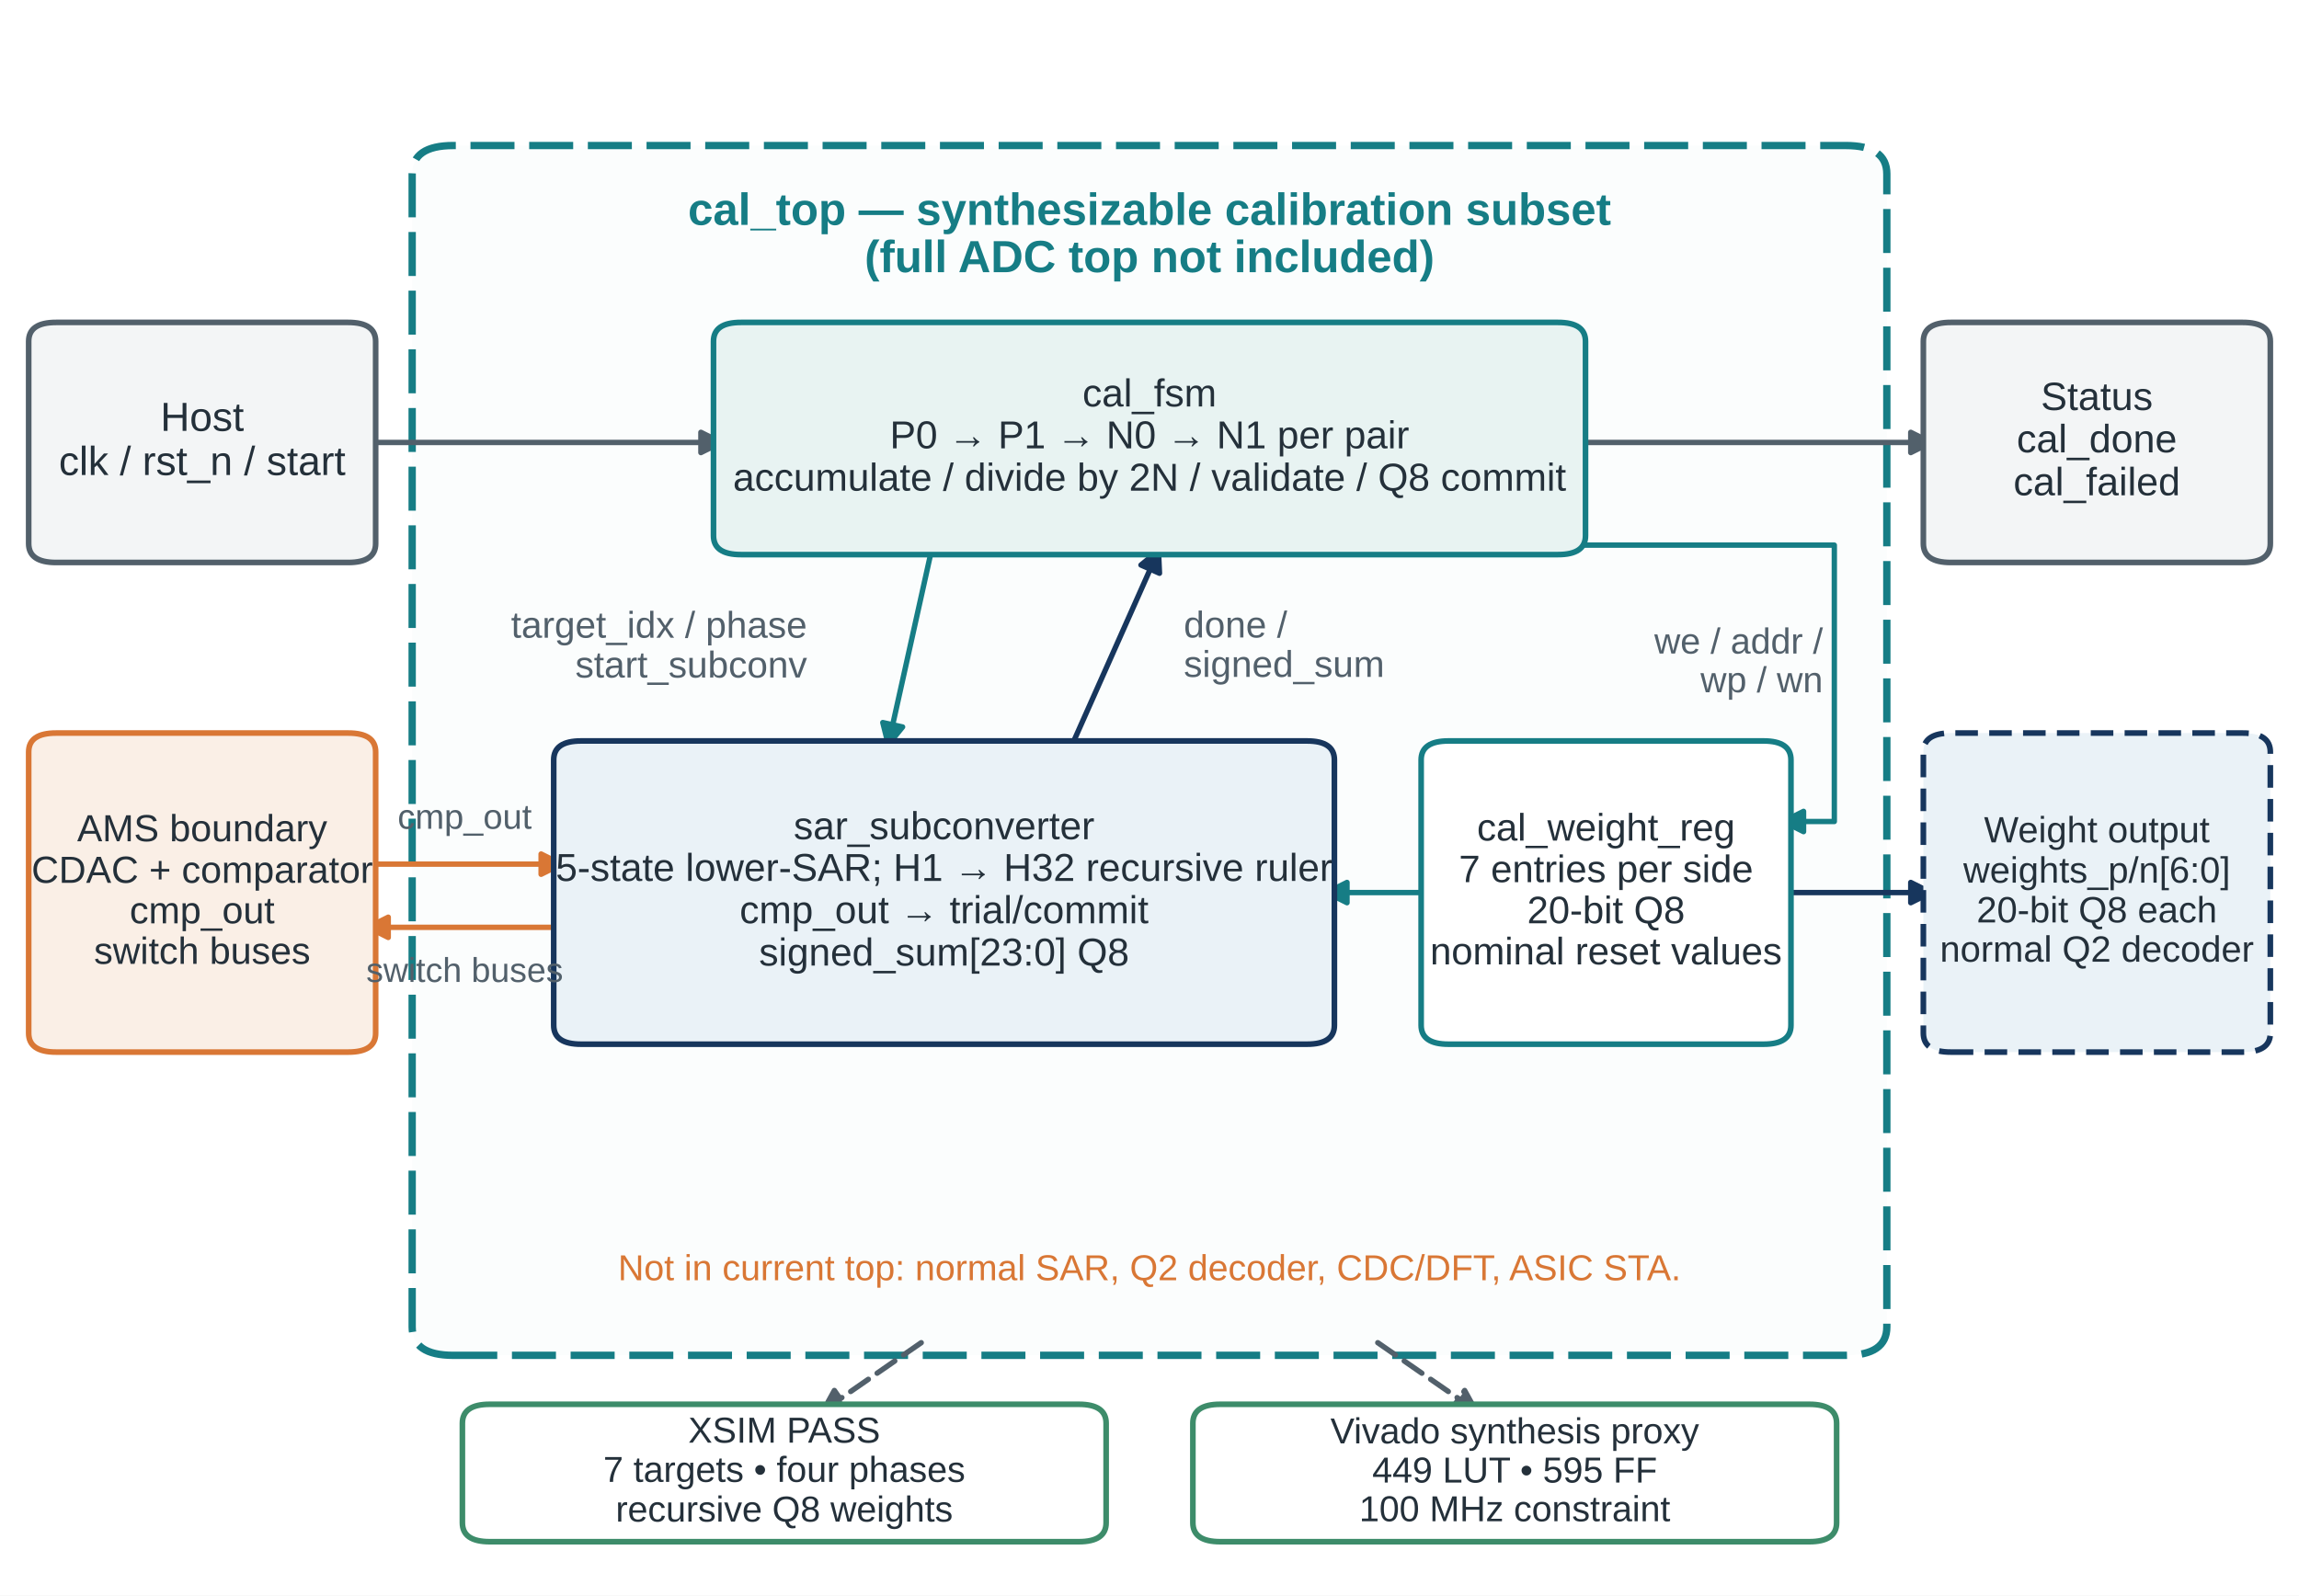
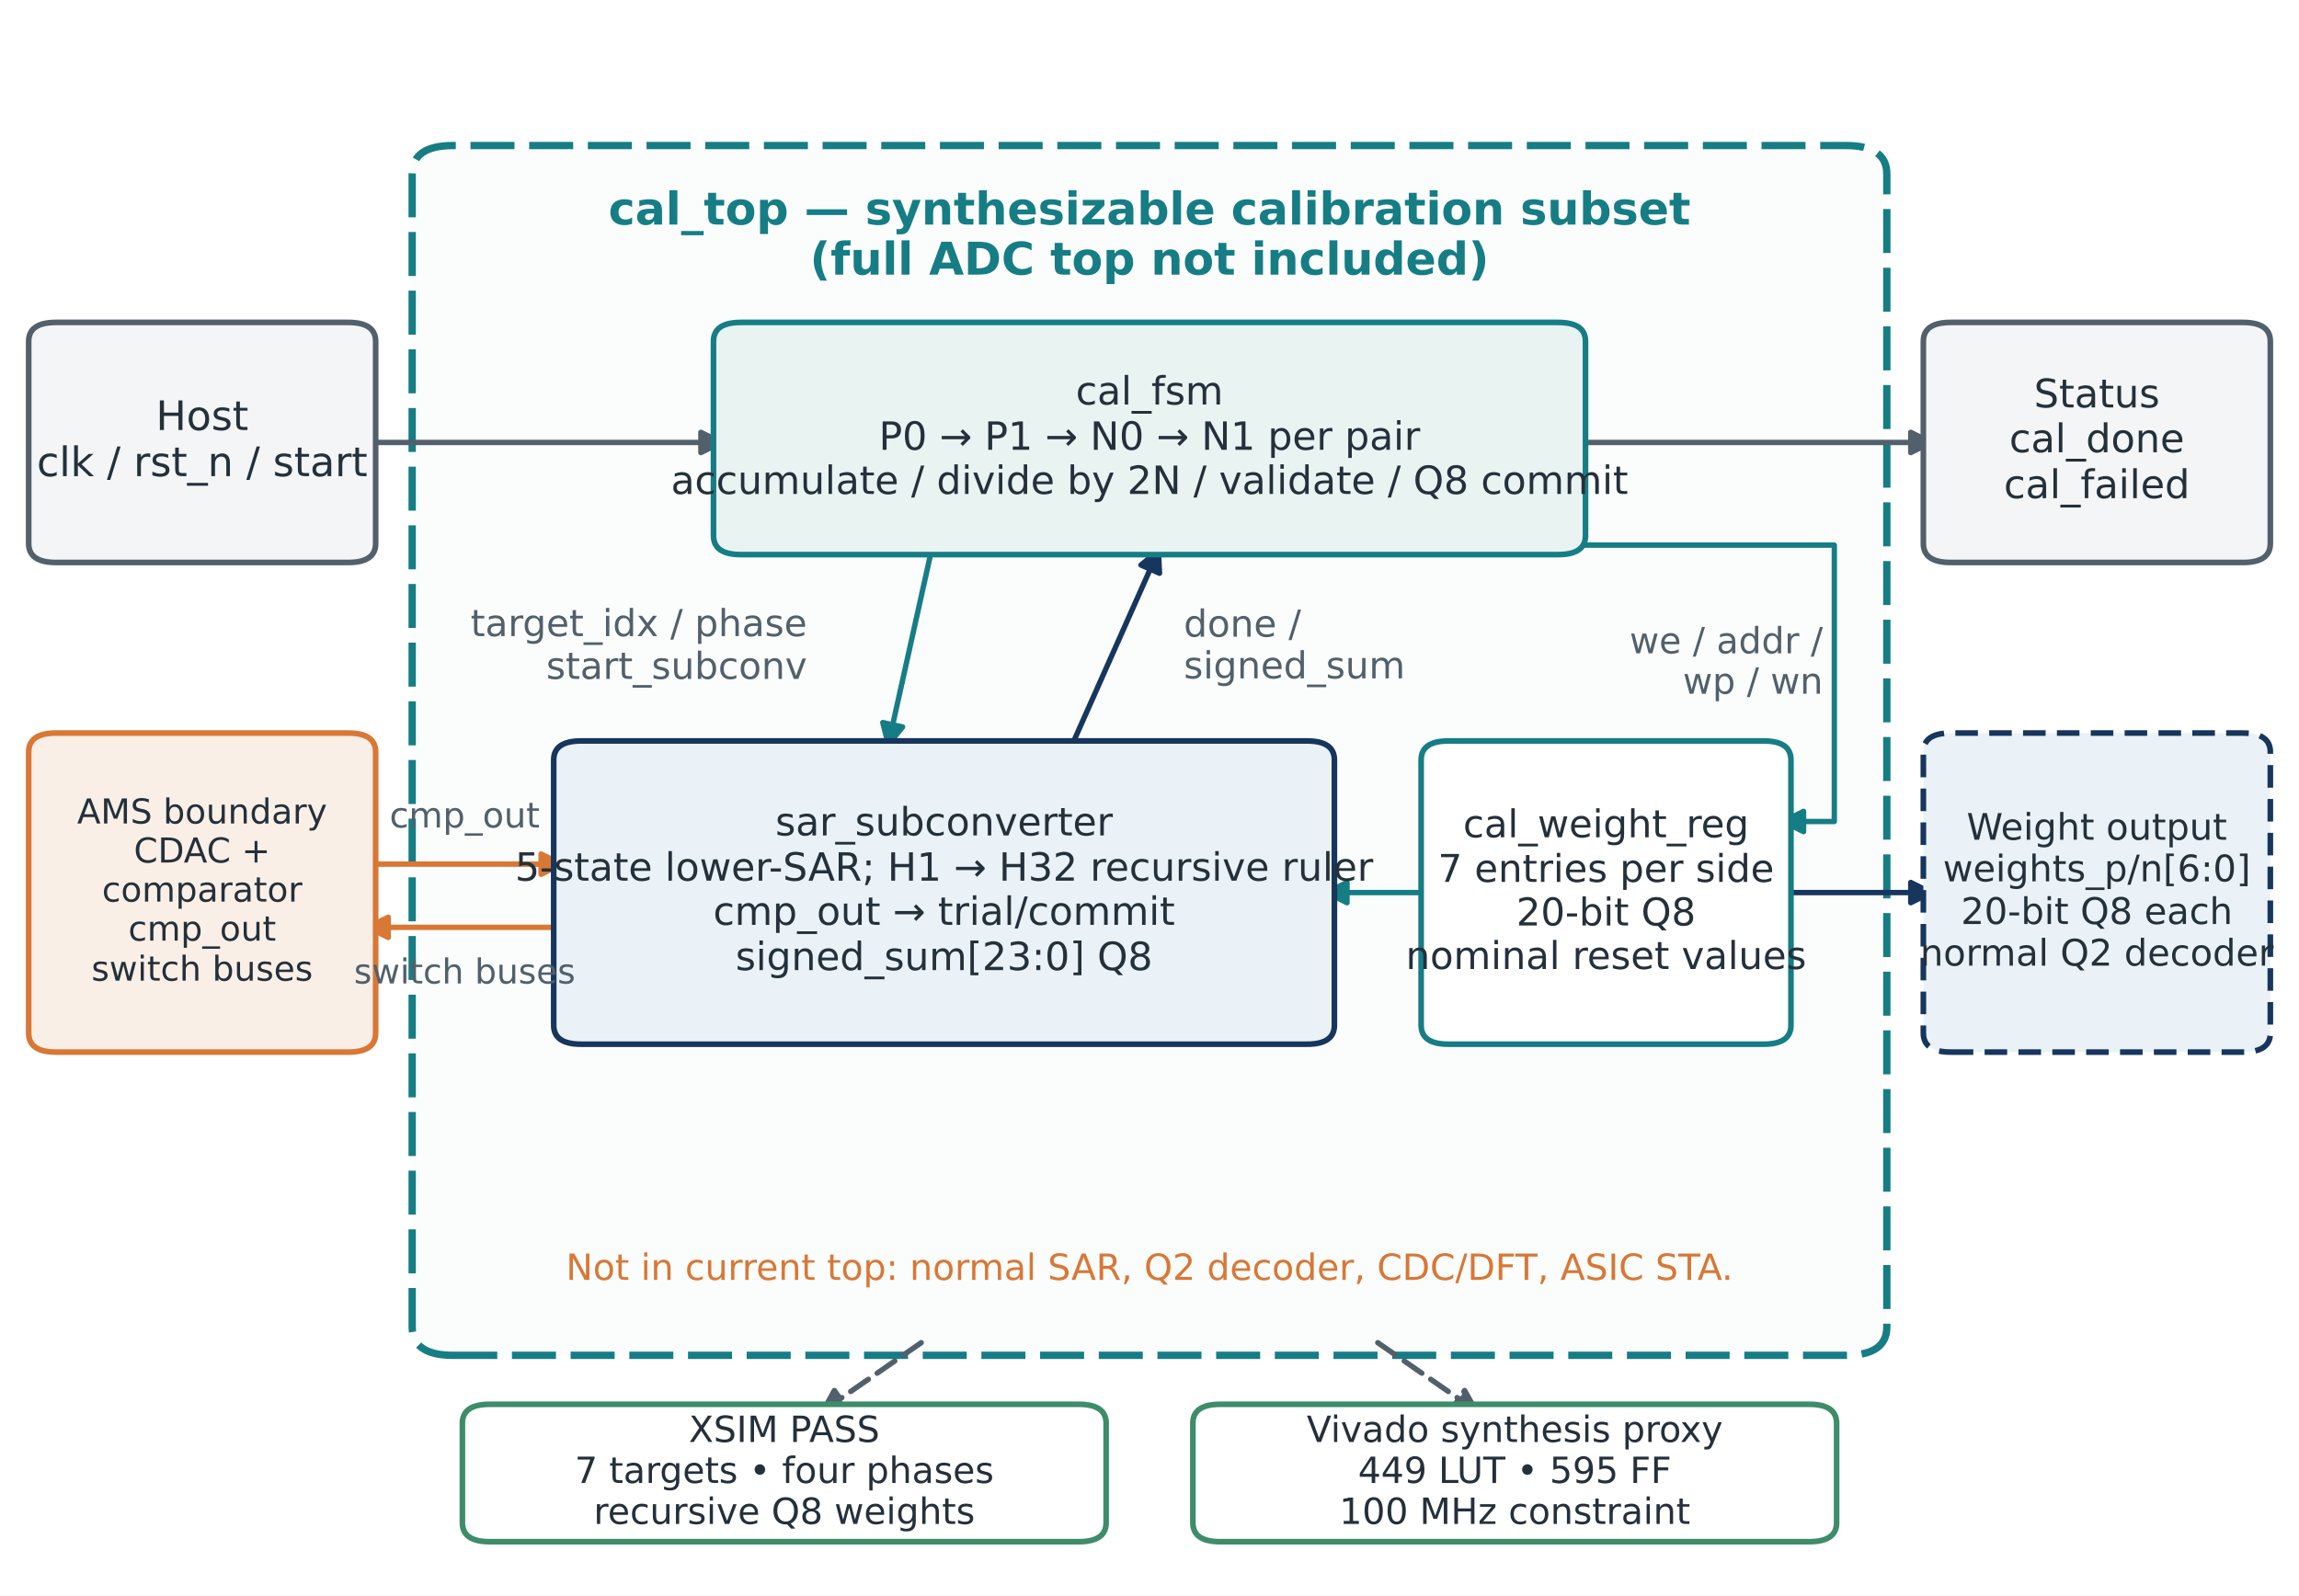
<svg xmlns="http://www.w3.org/2000/svg" width="407.43pt" height="282.852pt" viewBox="0 0 407.43 282.852" version="1.1">
  <defs>
    <style type="text/css">*{stroke-linejoin: round; stroke-linecap: butt}</style>
  </defs>
  <g id="figure_1">
    <g id="patch_1">
      <path d="M 0 282.852 L 407.43 282.852 L 407.43 0 L 0 0 z " style="fill: #ffffff" />
    </g>
    <g id="axes_1">
      <g id="patch_2">
        <path d="M 80.327 240.256 L 327.103 240.256 Q 334.385 240.256 334.385 235.217 L 334.385 30.837 Q 334.385 25.798 327.103 25.798 L 80.327 25.798 Q 73.045 25.798 73.045 30.837 L 73.045 235.217 Q 73.045 240.256 80.327 240.256 z " clip-path="url(#p7f616a0c3a)" style="fill: #fbfdfd; stroke-dasharray: 7.8,2.6; stroke-dashoffset: 0; stroke: #167d85; stroke-width: 1.3; stroke-linejoin: miter" />
      </g>
      <g id="patch_3">
        <path d="M 64.145 78.432 Q 96.509 78.432 127.811 78.432 " clip-path="url(#p7f616a0c3a)" style="fill: none; stroke: #52606b; stroke-width: 0.95; stroke-linecap: round" />
        <path d="M 124.211 76.632 L 127.811 78.432 L 124.211 80.232 z " clip-path="url(#p7f616a0c3a)" style="fill: #52606b; stroke: #52606b; stroke-width: 0.95; stroke-linecap: round" />
      </g>
      <g id="patch_4">
        <path d="M 278.557 78.432 Q 310.921 78.432 342.223 78.432 " clip-path="url(#p7f616a0c3a)" style="fill: none; stroke: #52606b; stroke-width: 0.95; stroke-linecap: round" />
        <path d="M 338.623 76.632 L 342.223 78.432 L 338.623 80.232 z " clip-path="url(#p7f616a0c3a)" style="fill: #52606b; stroke: #52606b; stroke-width: 0.95; stroke-linecap: round" />
      </g>
      <g id="patch_5">
        <path d="M 165.283 96.63 Q 161.237 114.829 157.422 131.99 " clip-path="url(#p7f616a0c3a)" style="fill: none; stroke: #167d85; stroke-width: 0.95; stroke-linecap: round" />
        <path d="M 159.961 128.866 L 157.422 131.99 L 156.446 128.085 z " clip-path="url(#p7f616a0c3a)" style="fill: #167d85; stroke: #167d85; stroke-width: 0.95; stroke-linecap: round" />
      </g>
      <g id="patch_6">
        <path d="M 189.556 133.027 Q 197.647 114.829 205.306 97.601 " clip-path="url(#p7f616a0c3a)" style="fill: none; stroke: #17365d; stroke-width: 0.95; stroke-linecap: round" />
        <path d="M 202.199 100.159 L 205.306 97.601 L 205.488 101.622 z " clip-path="url(#p7f616a0c3a)" style="fill: #17365d; stroke: #17365d; stroke-width: 0.95; stroke-linecap: round" />
      </g>
      <g id="patch_7">
        <path d="M 254.284 158.224 Q 244.17 158.224 235.118 158.224 " clip-path="url(#p7f616a0c3a)" style="fill: none; stroke: #167d85; stroke-width: 0.95; stroke-linecap: round" />
        <path d="M 238.718 160.024 L 235.118 158.224 L 238.718 156.424 z " clip-path="url(#p7f616a0c3a)" style="fill: #167d85; stroke: #167d85; stroke-width: 0.95; stroke-linecap: round" />
      </g>
      <g id="line2d_1">
        <path d="M 256.307 96.63 L 325.08 96.63 L 325.08 145.626 L 314.966 145.626 " clip-path="url(#p7f616a0c3a)" style="fill: none; stroke: #167d85; stroke-width: 0.95; stroke-linecap: square" />
      </g>
      <g id="patch_8">
        <path d="M 319.821 145.626 Q 317.394 145.626 316.028 145.626 " clip-path="url(#p7f616a0c3a)" style="fill: none; stroke: #167d85; stroke-width: 0.95; stroke-linecap: round" />
        <path d="M 319.628 147.426 L 316.028 145.626 L 319.628 143.826 z " clip-path="url(#p7f616a0c3a)" style="fill: #167d85; stroke: #167d85; stroke-width: 0.95; stroke-linecap: round" />
      </g>
      <g id="patch_9">
        <path d="M 64.145 153.185 Q 82.35 153.185 99.493 153.185 " clip-path="url(#p7f616a0c3a)" style="fill: none; stroke: #d97735; stroke-width: 0.95; stroke-linecap: round" />
        <path d="M 95.893 151.385 L 99.493 153.185 L 95.893 154.985 z " clip-path="url(#p7f616a0c3a)" style="fill: #d97735; stroke: #d97735; stroke-width: 0.95; stroke-linecap: round" />
      </g>
      <g id="patch_10">
        <path d="M 100.555 164.384 Q 82.35 164.384 65.207 164.384 " clip-path="url(#p7f616a0c3a)" style="fill: none; stroke: #d97735; stroke-width: 0.95; stroke-linecap: round" />
        <path d="M 68.807 166.184 L 65.207 164.384 L 68.807 162.584 z " clip-path="url(#p7f616a0c3a)" style="fill: #d97735; stroke: #d97735; stroke-width: 0.95; stroke-linecap: round" />
      </g>
      <g id="patch_11">
        <path d="M 314.966 158.224 Q 329.125 158.224 342.223 158.224 " clip-path="url(#p7f616a0c3a)" style="fill: none; stroke: #17365d; stroke-width: 0.95; stroke-linecap: round" />
        <path d="M 338.623 156.424 L 342.223 158.224 L 338.623 160.024 z " clip-path="url(#p7f616a0c3a)" style="fill: #17365d; stroke: #17365d; stroke-width: 0.95; stroke-linecap: round" />
      </g>
      <g id="patch_12">
        <path d="M 163.26 238.016 Q 154.158 244.316 145.929 250.011 " clip-path="url(#p7f616a0c3a)" style="fill: none; stroke-dasharray: 3.8,1.9; stroke-dashoffset: 0; stroke: #52606b; stroke-width: 0.95; stroke-linecap: round" />
        <path d="M 149.913 249.442 L 145.929 250.011 L 147.865 246.482 z " clip-path="url(#p7f616a0c3a)" style="fill: #52606b; stroke-dasharray: 3.8,1.9; stroke-dashoffset: 0; stroke: #52606b; stroke-width: 0.95; stroke-linecap: round" />
      </g>
      <g id="patch_13">
        <path d="M 244.17 238.016 Q 253.272 244.316 261.501 250.011 " clip-path="url(#p7f616a0c3a)" style="fill: none; stroke-dasharray: 3.8,1.9; stroke-dashoffset: 0; stroke: #52606b; stroke-width: 0.95; stroke-linecap: round" />
        <path d="M 259.565 246.482 L 261.501 250.011 L 257.517 249.442 z " clip-path="url(#p7f616a0c3a)" style="fill: #52606b; stroke-dasharray: 3.8,1.9; stroke-dashoffset: 0; stroke: #52606b; stroke-width: 0.95; stroke-linecap: round" />
      </g>
      <g id="text_1">
-         <text style="font-weight: 700; font-size: 8px; font-family: 'Arial', 'Noto Sans SC', 'Microsoft YaHei', 'DejaVu Sans', sans-serif; fill: #167d85" transform="translate(121.9213 39.86666)">cal_top — synthesizable calibration subset</text>
-         <text style="font-weight: 700; font-size: 8px; font-family: 'Arial', 'Noto Sans SC', 'Microsoft YaHei', 'DejaVu Sans', sans-serif; fill: #167d85" transform="translate(153.2125 48.24772)">(full ADC top not included)</text>
+         <text style="font-weight: 700; font-size: 8px; font-family: 'DejaVu Sans', sans-serif; fill: #167d85" transform="translate(107.8213 39.80503)">cal_top — synthesizable calibration subset</text>
+         <text style="font-weight: 700; font-size: 8px; font-family: 'DejaVu Sans', sans-serif; fill: #167d85" transform="translate(143.5281 48.68185)">(full ADC top not included)</text>
      </g>
      <g id="patch_14">
        <path d="M 131.301 98.31 L 276.129 98.31 Q 280.984 98.31 280.984 94.951 L 280.984 60.514 Q 280.984 57.154 276.129 57.154 L 131.301 57.154 Q 126.446 57.154 126.446 60.514 L 126.446 94.951 Q 126.446 98.31 131.301 98.31 z " clip-path="url(#p7f616a0c3a)" style="fill: #e8f3f2; stroke: #167d85; stroke-linejoin: miter" />
      </g>
      <g id="patch_15">
        <path d="M 102.982 185.102 L 231.629 185.102 Q 236.484 185.102 236.484 181.742 L 236.484 134.707 Q 236.484 131.347 231.629 131.347 L 102.982 131.347 Q 98.127 131.347 98.127 134.707 L 98.127 181.742 Q 98.127 185.102 102.982 185.102 z " clip-path="url(#p7f616a0c3a)" style="fill: #eaf2f7; stroke: #17365d; stroke-linejoin: miter" />
      </g>
      <g id="patch_16">
        <path d="M 256.711 185.102 L 312.539 185.102 Q 317.394 185.102 317.394 181.742 L 317.394 134.707 Q 317.394 131.347 312.539 131.347 L 256.711 131.347 Q 251.856 131.347 251.856 134.707 L 251.856 181.742 Q 251.856 185.102 256.711 185.102 z " clip-path="url(#p7f616a0c3a)" style="fill: #ffffff; stroke: #167d85; stroke-linejoin: miter" />
      </g>
      <g id="patch_17">
        <path d="M 9.936 99.71 L 61.718 99.71 Q 66.573 99.71 66.573 96.351 L 66.573 60.514 Q 66.573 57.154 61.718 57.154 L 9.936 57.154 Q 5.081 57.154 5.081 60.514 L 5.081 96.351 Q 5.081 99.71 9.936 99.71 z " clip-path="url(#p7f616a0c3a)" style="fill: #f3f5f6; stroke: #52606b; stroke-linejoin: miter" />
      </g>
      <g id="patch_18">
        <path d="M 9.936 186.501 L 61.718 186.501 Q 66.573 186.501 66.573 183.142 L 66.573 133.307 Q 66.573 129.947 61.718 129.947 L 9.936 129.947 Q 5.081 129.947 5.081 133.307 L 5.081 183.142 Q 5.081 186.501 9.936 186.501 z " clip-path="url(#p7f616a0c3a)" style="fill: #faefe6; stroke: #d97735; stroke-linejoin: miter" />
      </g>
      <g id="patch_19">
        <path d="M 345.712 99.71 L 397.494 99.71 Q 402.349 99.71 402.349 96.351 L 402.349 60.514 Q 402.349 57.154 397.494 57.154 L 345.712 57.154 Q 340.857 57.154 340.857 60.514 L 340.857 96.351 Q 340.857 99.71 345.712 99.71 z " clip-path="url(#p7f616a0c3a)" style="fill: #f3f5f6; stroke: #52606b; stroke-linejoin: miter" />
      </g>
      <g id="patch_20">
        <path d="M 345.712 186.501 L 397.494 186.501 Q 402.349 186.501 402.349 183.142 L 402.349 133.307 Q 402.349 129.947 397.494 129.947 L 345.712 129.947 Q 340.857 129.947 340.857 133.307 L 340.857 183.142 Q 340.857 186.501 345.712 186.501 z " clip-path="url(#p7f616a0c3a)" style="fill: #eaf2f7; stroke-dasharray: 4,2; stroke-dashoffset: 0; stroke: #17365d; stroke-linejoin: miter" />
      </g>
      <g id="text_2">
-         <text style="font-size: 6.6px; font-family: 'Arial', 'Noto Sans SC', 'Microsoft YaHei', 'DejaVu Sans', sans-serif; fill: #52606b" transform="translate(90.56869 113.046)">target_idx / phase</text>
-         <text style="font-size: 6.6px; font-family: 'Arial', 'Noto Sans SC', 'Microsoft YaHei', 'DejaVu Sans', sans-serif; fill: #52606b" transform="translate(101.9465 120.1041)">start_subconv</text>
+         <text style="font-size: 6.6px; font-family: 'DejaVu Sans', sans-serif; fill: #52606b" transform="translate(83.39944 112.771)">target_idx / phase</text>
+         <text style="font-size: 6.6px; font-family: 'DejaVu Sans', sans-serif; fill: #52606b" transform="translate(96.79434 120.3451)">start_subconv</text>
      </g>
      <g id="text_3">
-         <text style="font-size: 6.6px; font-family: 'Arial', 'Noto Sans SC', 'Microsoft YaHei', 'DejaVu Sans', sans-serif; fill: #52606b" transform="translate(209.7833 113.0058)">done /</text>
-         <text style="font-size: 6.6px; font-family: 'Arial', 'Noto Sans SC', 'Microsoft YaHei', 'DejaVu Sans', sans-serif; fill: #52606b" transform="translate(209.7833 119.9866)">signed_sum</text>
+         <text style="font-size: 6.6px; font-family: 'DejaVu Sans', sans-serif; fill: #52606b" transform="translate(209.7833 112.8628)">done /</text>
+         <text style="font-size: 6.6px; font-family: 'DejaVu Sans', sans-serif; fill: #52606b" transform="translate(209.7833 120.2533)">signed_sum</text>
      </g>
      <g id="text_4">
-         <text style="font-size: 6.4px; font-family: 'Arial', 'Noto Sans SC', 'Microsoft YaHei', 'DejaVu Sans', sans-serif; fill: #52606b" transform="translate(293.1782 115.8515)">we / addr /</text>
-         <text style="font-size: 6.4px; font-family: 'Arial', 'Noto Sans SC', 'Microsoft YaHei', 'DejaVu Sans', sans-serif; fill: #52606b" transform="translate(301.3612 122.7143)">wp / wn</text>
+         <text style="font-size: 6.4px; font-family: 'DejaVu Sans', sans-serif; fill: #52606b" transform="translate(288.7923 115.8111)">we / addr /</text>
+         <text style="font-size: 6.4px; font-family: 'DejaVu Sans', sans-serif; fill: #52606b" transform="translate(298.2462 122.9777)">wp / wn</text>
      </g>
      <g id="text_5">
-         <text style="font-size: 6.2px; font-family: 'Arial', 'Noto Sans SC', 'Microsoft YaHei', 'DejaVu Sans', sans-serif; text-anchor: middle; fill: #52606b" x="82.35" y="146.913" transform="rotate(-0 82.35 146.9131)">cmp_out</text>
+         <text style="font-size: 6.2px; font-family: 'DejaVu Sans', sans-serif; text-anchor: middle; fill: #52606b" x="82.35" y="146.683" transform="rotate(-0 82.35 146.6835)">cmp_out</text>
      </g>
      <g id="text_6">
-         <text style="font-size: 6.1px; font-family: 'Arial', 'Noto Sans SC', 'Microsoft YaHei', 'DejaVu Sans', sans-serif; text-anchor: middle; fill: #52606b" x="82.35" y="174.069" transform="rotate(-0 82.35 174.0694)">switch buses</text>
+         <text style="font-size: 6.1px; font-family: 'DejaVu Sans', sans-serif; text-anchor: middle; fill: #52606b" x="82.35" y="174.338" transform="rotate(-0 82.35 174.3382)">switch buses</text>
      </g>
      <g id="patch_21">
        <path d="M 86.8 273.293 L 191.174 273.293 Q 196.029 273.293 196.029 269.933 L 196.029 252.295 Q 196.029 248.935 191.174 248.935 L 86.8 248.935 Q 81.945 248.935 81.945 252.295 L 81.945 269.933 Q 81.945 273.293 86.8 273.293 z " clip-path="url(#p7f616a0c3a)" style="fill: #ffffff; stroke: #3d8c6a; stroke-linejoin: miter" />
      </g>
      <g id="patch_22">
        <path d="M 216.256 273.293 L 320.63 273.293 Q 325.485 273.293 325.485 269.933 L 325.485 252.295 Q 325.485 248.935 320.63 248.935 L 216.256 248.935 Q 211.401 248.935 211.401 252.295 L 211.401 269.933 Q 211.401 273.293 216.256 273.293 z " clip-path="url(#p7f616a0c3a)" style="fill: #ffffff; stroke: #3d8c6a; stroke-linejoin: miter" />
      </g>
      <g id="text_7">
-         <text style="font-size: 6.4px; font-family: 'Arial', 'Noto Sans SC', 'Microsoft YaHei', 'DejaVu Sans', sans-serif; text-anchor: middle; fill: #d97735" x="203.715" y="226.945" transform="rotate(-0 203.715 226.9453)">Not in current top: normal SAR, Q2 decoder, CDC/DFT, ASIC STA.</text>
+         <text style="font-size: 6.4px; font-family: 'DejaVu Sans', sans-serif; text-anchor: middle; fill: #d97735" x="203.715" y="226.886" transform="rotate(-0 203.715 226.8863)">Not in current top: normal SAR, Q2 decoder, CDC/DFT, ASIC STA.</text>
      </g>
      <g id="text_8">
-         <text style="font-size: 6.9px; font-family: 'Arial', 'Noto Sans SC', 'Microsoft YaHei', 'DejaVu Sans', sans-serif; fill: #24303a" transform="translate(191.8292 72.0545)">cal_fsm</text>
-         <text style="font-size: 6.9px; font-family: 'Arial', 'Noto Sans SC', 'Microsoft YaHei', 'DejaVu Sans', sans-serif; fill: #24303a" transform="translate(157.6995 79.47631)">P0 → P1 → N0 → N1 per pair</text>
-         <text style="font-size: 6.9px; font-family: 'Arial', 'Noto Sans SC', 'Microsoft YaHei', 'DejaVu Sans', sans-serif; fill: #24303a" transform="translate(129.8963 86.98099)">accumulate / divide by 2N / validate / Q8 commit</text>
+         <text style="font-size: 6.9px; font-family: 'DejaVu Sans', sans-serif; fill: #24303a" transform="translate(190.6481 71.70904)">cal_fsm</text>
+         <text style="font-size: 6.9px; font-family: 'DejaVu Sans', sans-serif; fill: #24303a" transform="translate(155.7551 79.73229)">P0 → P1 → N0 → N1 per pair</text>
+         <text style="font-size: 6.9px; font-family: 'DejaVu Sans', sans-serif; fill: #24303a" transform="translate(118.8967 87.56364)">accumulate / divide by 2N / validate / Q8 commit</text>
      </g>
      <g id="text_9">
-         <text style="font-size: 6.9px; font-family: 'Arial', 'Noto Sans SC', 'Microsoft YaHei', 'DejaVu Sans', sans-serif; fill: #24303a" transform="translate(140.6526 148.7672)">sar_subconverter</text>
-         <text style="font-size: 6.9px; font-family: 'Arial', 'Noto Sans SC', 'Microsoft YaHei', 'DejaVu Sans', sans-serif; fill: #24303a" transform="translate(98.47908 156.164)">5-state lower-SAR; H1 → H32 recursive ruler</text>
-         <text style="font-size: 6.9px; font-family: 'Arial', 'Noto Sans SC', 'Microsoft YaHei', 'DejaVu Sans', sans-serif; fill: #24303a" transform="translate(131.074 163.6634)">cmp_out → trial/commit</text>
-         <text style="font-size: 6.9px; font-family: 'Arial', 'Noto Sans SC', 'Microsoft YaHei', 'DejaVu Sans', sans-serif; fill: #24303a" transform="translate(134.5127 171.1681)">signed_sum[23:0] Q8</text>
+         <text style="font-size: 6.9px; font-family: 'DejaVu Sans', sans-serif; fill: #24303a" transform="translate(137.4059 148.0934)">sar_subconverter</text>
+         <text style="font-size: 6.9px; font-family: 'DejaVu Sans', sans-serif; fill: #24303a" transform="translate(91.26157 156.1167)">5-state lower-SAR; H1 → H32 recursive ruler</text>
+         <text style="font-size: 6.9px; font-family: 'DejaVu Sans', sans-serif; fill: #24303a" transform="translate(126.395 163.948)">cmp_out → trial/commit</text>
+         <text style="font-size: 6.9px; font-family: 'DejaVu Sans', sans-serif; fill: #24303a" transform="translate(130.3441 171.9713)">signed_sum[23:0] Q8</text>
      </g>
      <g id="text_10">
-         <text style="font-size: 6.8px; font-family: 'Arial', 'Noto Sans SC', 'Microsoft YaHei', 'DejaVu Sans', sans-serif; fill: #24303a" transform="translate(261.7563 149.008)">cal_weight_reg</text>
-         <text style="font-size: 6.8px; font-family: 'Arial', 'Noto Sans SC', 'Microsoft YaHei', 'DejaVu Sans', sans-serif; fill: #24303a" transform="translate(258.5459 156.3773)">7 entries per side</text>
-         <text style="font-size: 6.8px; font-family: 'Arial', 'Noto Sans SC', 'Microsoft YaHei', 'DejaVu Sans', sans-serif; fill: #24303a" transform="translate(270.6409 163.6669)">20-bit Q8</text>
-         <text style="font-size: 6.8px; font-family: 'Arial', 'Noto Sans SC', 'Microsoft YaHei', 'DejaVu Sans', sans-serif; fill: #24303a" transform="translate(253.4443 170.9565)">nominal reset values</text>
+         <text style="font-size: 6.8px; font-family: 'DejaVu Sans', sans-serif; fill: #24303a" transform="translate(259.2923 148.4294)">cal_weight_reg</text>
+         <text style="font-size: 6.8px; font-family: 'DejaVu Sans', sans-serif; fill: #24303a" transform="translate(254.8203 156.3363)">7 entries per side</text>
+         <text style="font-size: 6.8px; font-family: 'DejaVu Sans', sans-serif; fill: #24303a" transform="translate(268.7157 164.0542)">20-bit Q8</text>
+         <text style="font-size: 6.8px; font-family: 'DejaVu Sans', sans-serif; fill: #24303a" transform="translate(249.1216 171.772)">nominal reset values</text>
      </g>
      <g id="text_11">
-         <text style="font-size: 7.2px; font-family: 'Arial', 'Noto Sans SC', 'Microsoft YaHei', 'DejaVu Sans', sans-serif; fill: #24303a" transform="translate(28.42481 76.38087)">Host</text>
-         <text style="font-size: 7.2px; font-family: 'Arial', 'Noto Sans SC', 'Microsoft YaHei', 'DejaVu Sans', sans-serif; fill: #24303a" transform="translate(10.42256 84.20635)">clk / rst_n / start</text>
+         <text style="font-size: 7.2px; font-family: 'DejaVu Sans', sans-serif; fill: #24303a" transform="translate(27.63 76.233)">Host</text>
+         <text style="font-size: 7.2px; font-family: 'DejaVu Sans', sans-serif; fill: #24303a" transform="translate(6.528375 84.40485)">clk / rst_n / start</text>
      </g>
      <g id="text_12">
-         <text style="font-size: 6.7px; font-family: 'Arial', 'Noto Sans SC', 'Microsoft YaHei', 'DejaVu Sans', sans-serif; fill: #24303a" transform="translate(13.66859 149.1345)">AMS boundary</text>
-         <text style="font-size: 6.7px; font-family: 'Arial', 'Noto Sans SC', 'Microsoft YaHei', 'DejaVu Sans', sans-serif; fill: #24303a" transform="translate(5.57468 156.4951)">CDAC + comparator</text>
-         <text style="font-size: 6.7px; font-family: 'Arial', 'Noto Sans SC', 'Microsoft YaHei', 'DejaVu Sans', sans-serif; fill: #24303a" transform="translate(22.97898 163.6775)">cmp_out</text>
-         <text style="font-size: 6.7px; font-family: 'Arial', 'Noto Sans SC', 'Microsoft YaHei', 'DejaVu Sans', sans-serif; fill: #24303a" transform="translate(16.65009 170.8599)">switch buses</text>
+         <text style="font-size: 6.1px; font-family: 'DejaVu Sans', sans-serif; fill: #24303a" transform="translate(13.67041 145.976)">AMS boundary</text>
+         <text style="font-size: 6.1px; font-family: 'DejaVu Sans', sans-serif; fill: #24303a" transform="translate(23.71396 152.8993)">CDAC +</text>
+         <text style="font-size: 6.1px; font-family: 'DejaVu Sans', sans-serif; fill: #24303a" transform="translate(18.0686 159.8227)">comparator</text>
+         <text style="font-size: 6.1px; font-family: 'DejaVu Sans', sans-serif; fill: #24303a" transform="translate(22.72271 166.7461)">cmp_out</text>
+         <text style="font-size: 6.1px; font-family: 'DejaVu Sans', sans-serif; fill: #24303a" transform="translate(16.19762 173.8391)">switch buses</text>
      </g>
      <g id="text_13">
-         <text style="font-size: 7px; font-family: 'Arial', 'Noto Sans SC', 'Microsoft YaHei', 'DejaVu Sans', sans-serif; fill: #24303a" transform="translate(361.6813 72.68585)">Status</text>
-         <text style="font-size: 7px; font-family: 'Arial', 'Noto Sans SC', 'Microsoft YaHei', 'DejaVu Sans', sans-serif; fill: #24303a" transform="translate(357.3976 80.18987)">cal_done</text>
-         <text style="font-size: 7px; font-family: 'Arial', 'Noto Sans SC', 'Microsoft YaHei', 'DejaVu Sans', sans-serif; fill: #24303a" transform="translate(356.8163 87.79797)">cal_failed</text>
+         <text style="font-size: 7px; font-family: 'DejaVu Sans', sans-serif; fill: #24303a" transform="translate(360.4508 72.22433)">Status</text>
+         <text style="font-size: 7px; font-family: 'DejaVu Sans', sans-serif; fill: #24303a" transform="translate(356.0764 80.16917)">cal_done</text>
+         <text style="font-size: 7px; font-family: 'DejaVu Sans', sans-serif; fill: #24303a" transform="translate(355.1144 88.30871)">cal_failed</text>
      </g>
      <g id="text_14">
-         <text style="font-size: 6.5px; font-family: 'Arial', 'Noto Sans SC', 'Microsoft YaHei', 'DejaVu Sans', sans-serif; fill: #24303a" transform="translate(351.6076 149.3281)">Weight output</text>
-         <text style="font-size: 6.5px; font-family: 'Arial', 'Noto Sans SC', 'Microsoft YaHei', 'DejaVu Sans', sans-serif; fill: #24303a" transform="translate(347.9361 156.469)">weights_p/n[6:0]</text>
-         <text style="font-size: 6.5px; font-family: 'Arial', 'Noto Sans SC', 'Microsoft YaHei', 'DejaVu Sans', sans-serif; fill: #24303a" transform="translate(350.2863 163.5132)">20-bit Q8 each</text>
-         <text style="font-size: 6.5px; font-family: 'Arial', 'Noto Sans SC', 'Microsoft YaHei', 'DejaVu Sans', sans-serif; fill: #24303a" transform="translate(343.7853 170.4812)">normal Q2 decoder</text>
+         <text style="font-size: 6.5px; font-family: 'DejaVu Sans', sans-serif; fill: #24303a" transform="translate(348.5288 148.8615)">Weight output</text>
+         <text style="font-size: 6.5px; font-family: 'DejaVu Sans', sans-serif; fill: #24303a" transform="translate(344.3434 156.2388)">weights_p/n[6:0]</text>
+         <text style="font-size: 6.5px; font-family: 'DejaVu Sans', sans-serif; fill: #24303a" transform="translate(347.5248 163.797)">20-bit Q8 each</text>
+         <text style="font-size: 6.5px; font-family: 'DejaVu Sans', sans-serif; fill: #24303a" transform="translate(340.2859 171.1743)">normal Q2 decoder</text>
      </g>
      <g id="text_15">
-         <text style="font-size: 6.4px; font-family: 'Arial', 'Noto Sans SC', 'Microsoft YaHei', 'DejaVu Sans', sans-serif; fill: #24303a" transform="translate(121.9725 255.7351)">XSIM PASS</text>
-         <text style="font-size: 6.4px; font-family: 'Arial', 'Noto Sans SC', 'Microsoft YaHei', 'DejaVu Sans', sans-serif; fill: #24303a" transform="translate(106.9175 262.6911)">7 targets • four phases</text>
-         <text style="font-size: 6.4px; font-family: 'Arial', 'Noto Sans SC', 'Microsoft YaHei', 'DejaVu Sans', sans-serif; fill: #24303a" transform="translate(109.1105 269.7269)">recursive Q8 weights</text>
+         <text style="font-size: 6.4px; font-family: 'DejaVu Sans', sans-serif; fill: #24303a" transform="translate(122.064 255.6162)">XSIM PASS</text>
+         <text style="font-size: 6.4px; font-family: 'DejaVu Sans', sans-serif; fill: #24303a" transform="translate(101.847 262.88)">7 targets • four phases</text>
+         <text style="font-size: 6.4px; font-family: 'DejaVu Sans', sans-serif; fill: #24303a" transform="translate(105.2075 270.1439)">recursive Q8 weights</text>
      </g>
      <g id="text_16">
-         <text style="font-size: 6.4px; font-family: 'Arial', 'Noto Sans SC', 'Microsoft YaHei', 'DejaVu Sans', sans-serif; fill: #24303a" transform="translate(235.774 255.8702)">Vivado synthesis proxy</text>
-         <text style="font-size: 6.4px; font-family: 'Arial', 'Noto Sans SC', 'Microsoft YaHei', 'DejaVu Sans', sans-serif; fill: #24303a" transform="translate(243.1915 262.806)">449 LUT • 595 FF</text>
-         <text style="font-size: 6.4px; font-family: 'Arial', 'Noto Sans SC', 'Microsoft YaHei', 'DejaVu Sans', sans-serif; fill: #24303a" transform="translate(240.8775 269.6669)">100 MHz constraint</text>
+         <text style="font-size: 6.4px; font-family: 'DejaVu Sans', sans-serif; fill: #24303a" transform="translate(231.574 255.6162)">Vivado synthesis proxy</text>
+         <text style="font-size: 6.4px; font-family: 'DejaVu Sans', sans-serif; fill: #24303a" transform="translate(240.671 262.88)">449 LUT • 595 FF</text>
+         <text style="font-size: 6.4px; font-family: 'DejaVu Sans', sans-serif; fill: #24303a" transform="translate(237.339 270.1439)">100 MHz constraint</text>
      </g>
    </g>
  </g>
  <defs>
    <clipPath id="p7f616a0c3a">
      <rect x="1.44" y="1.44" width="404.55" height="279.972" />
    </clipPath>
  </defs>
</svg>
